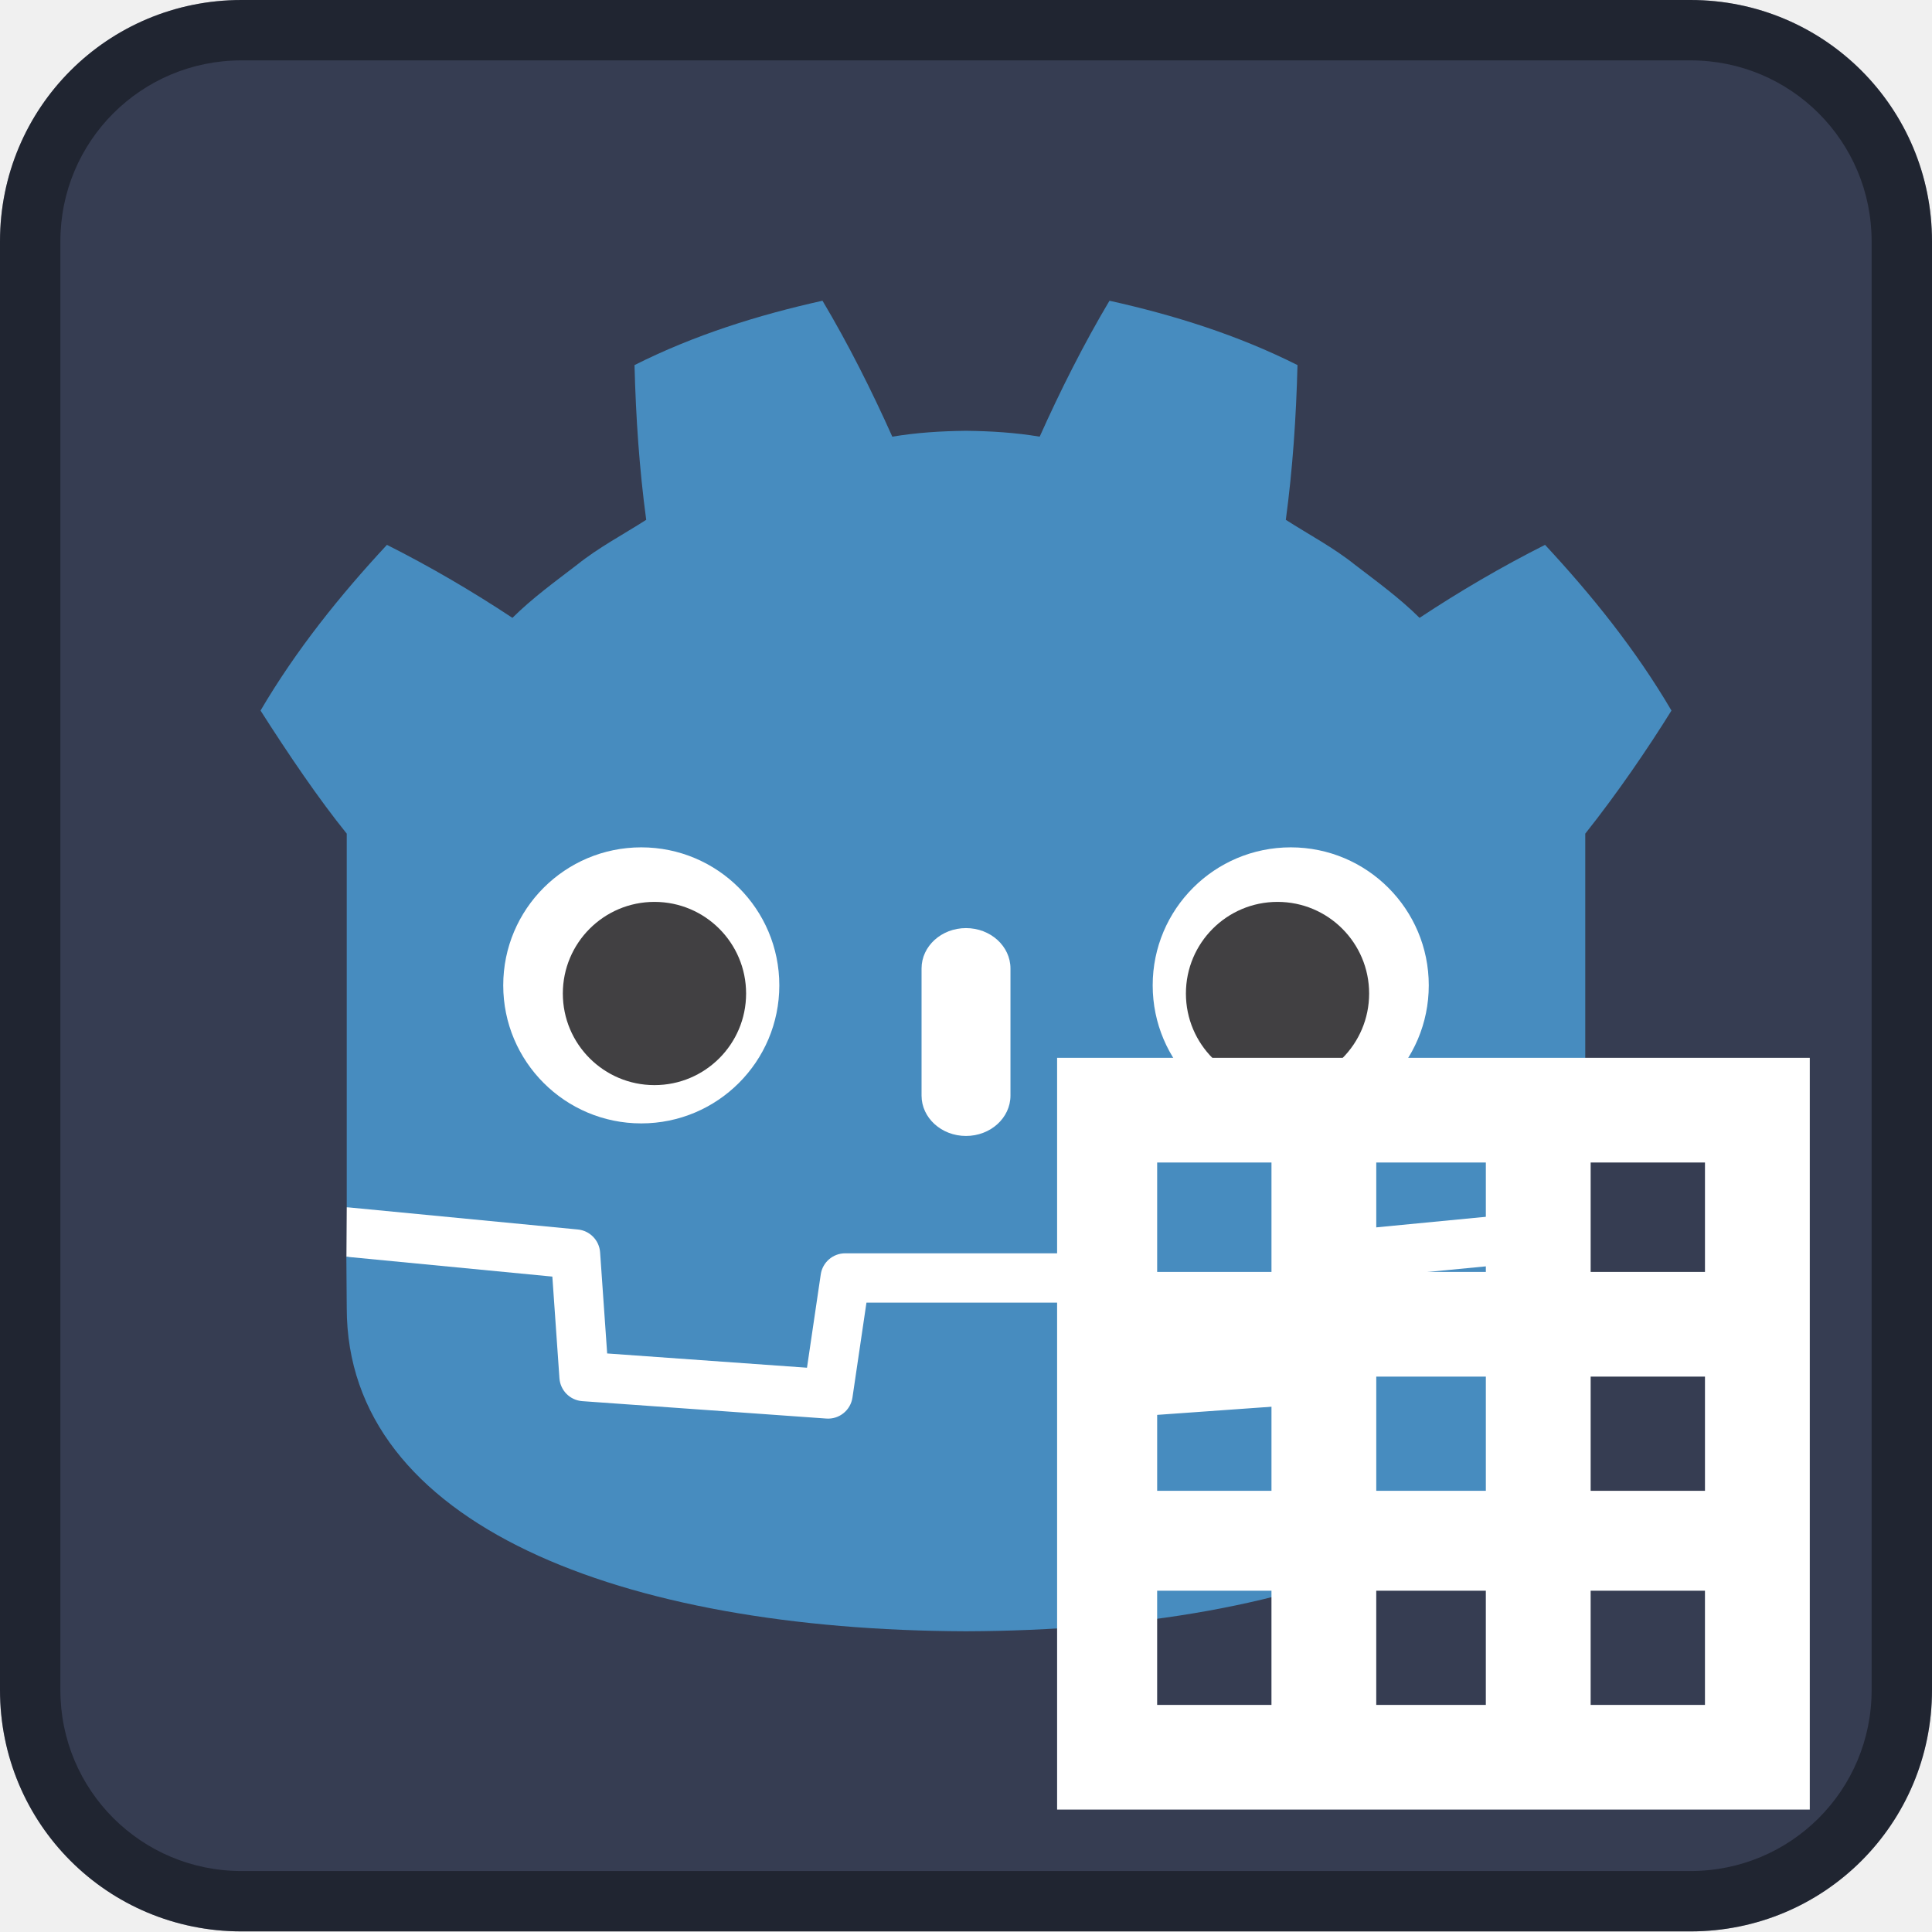
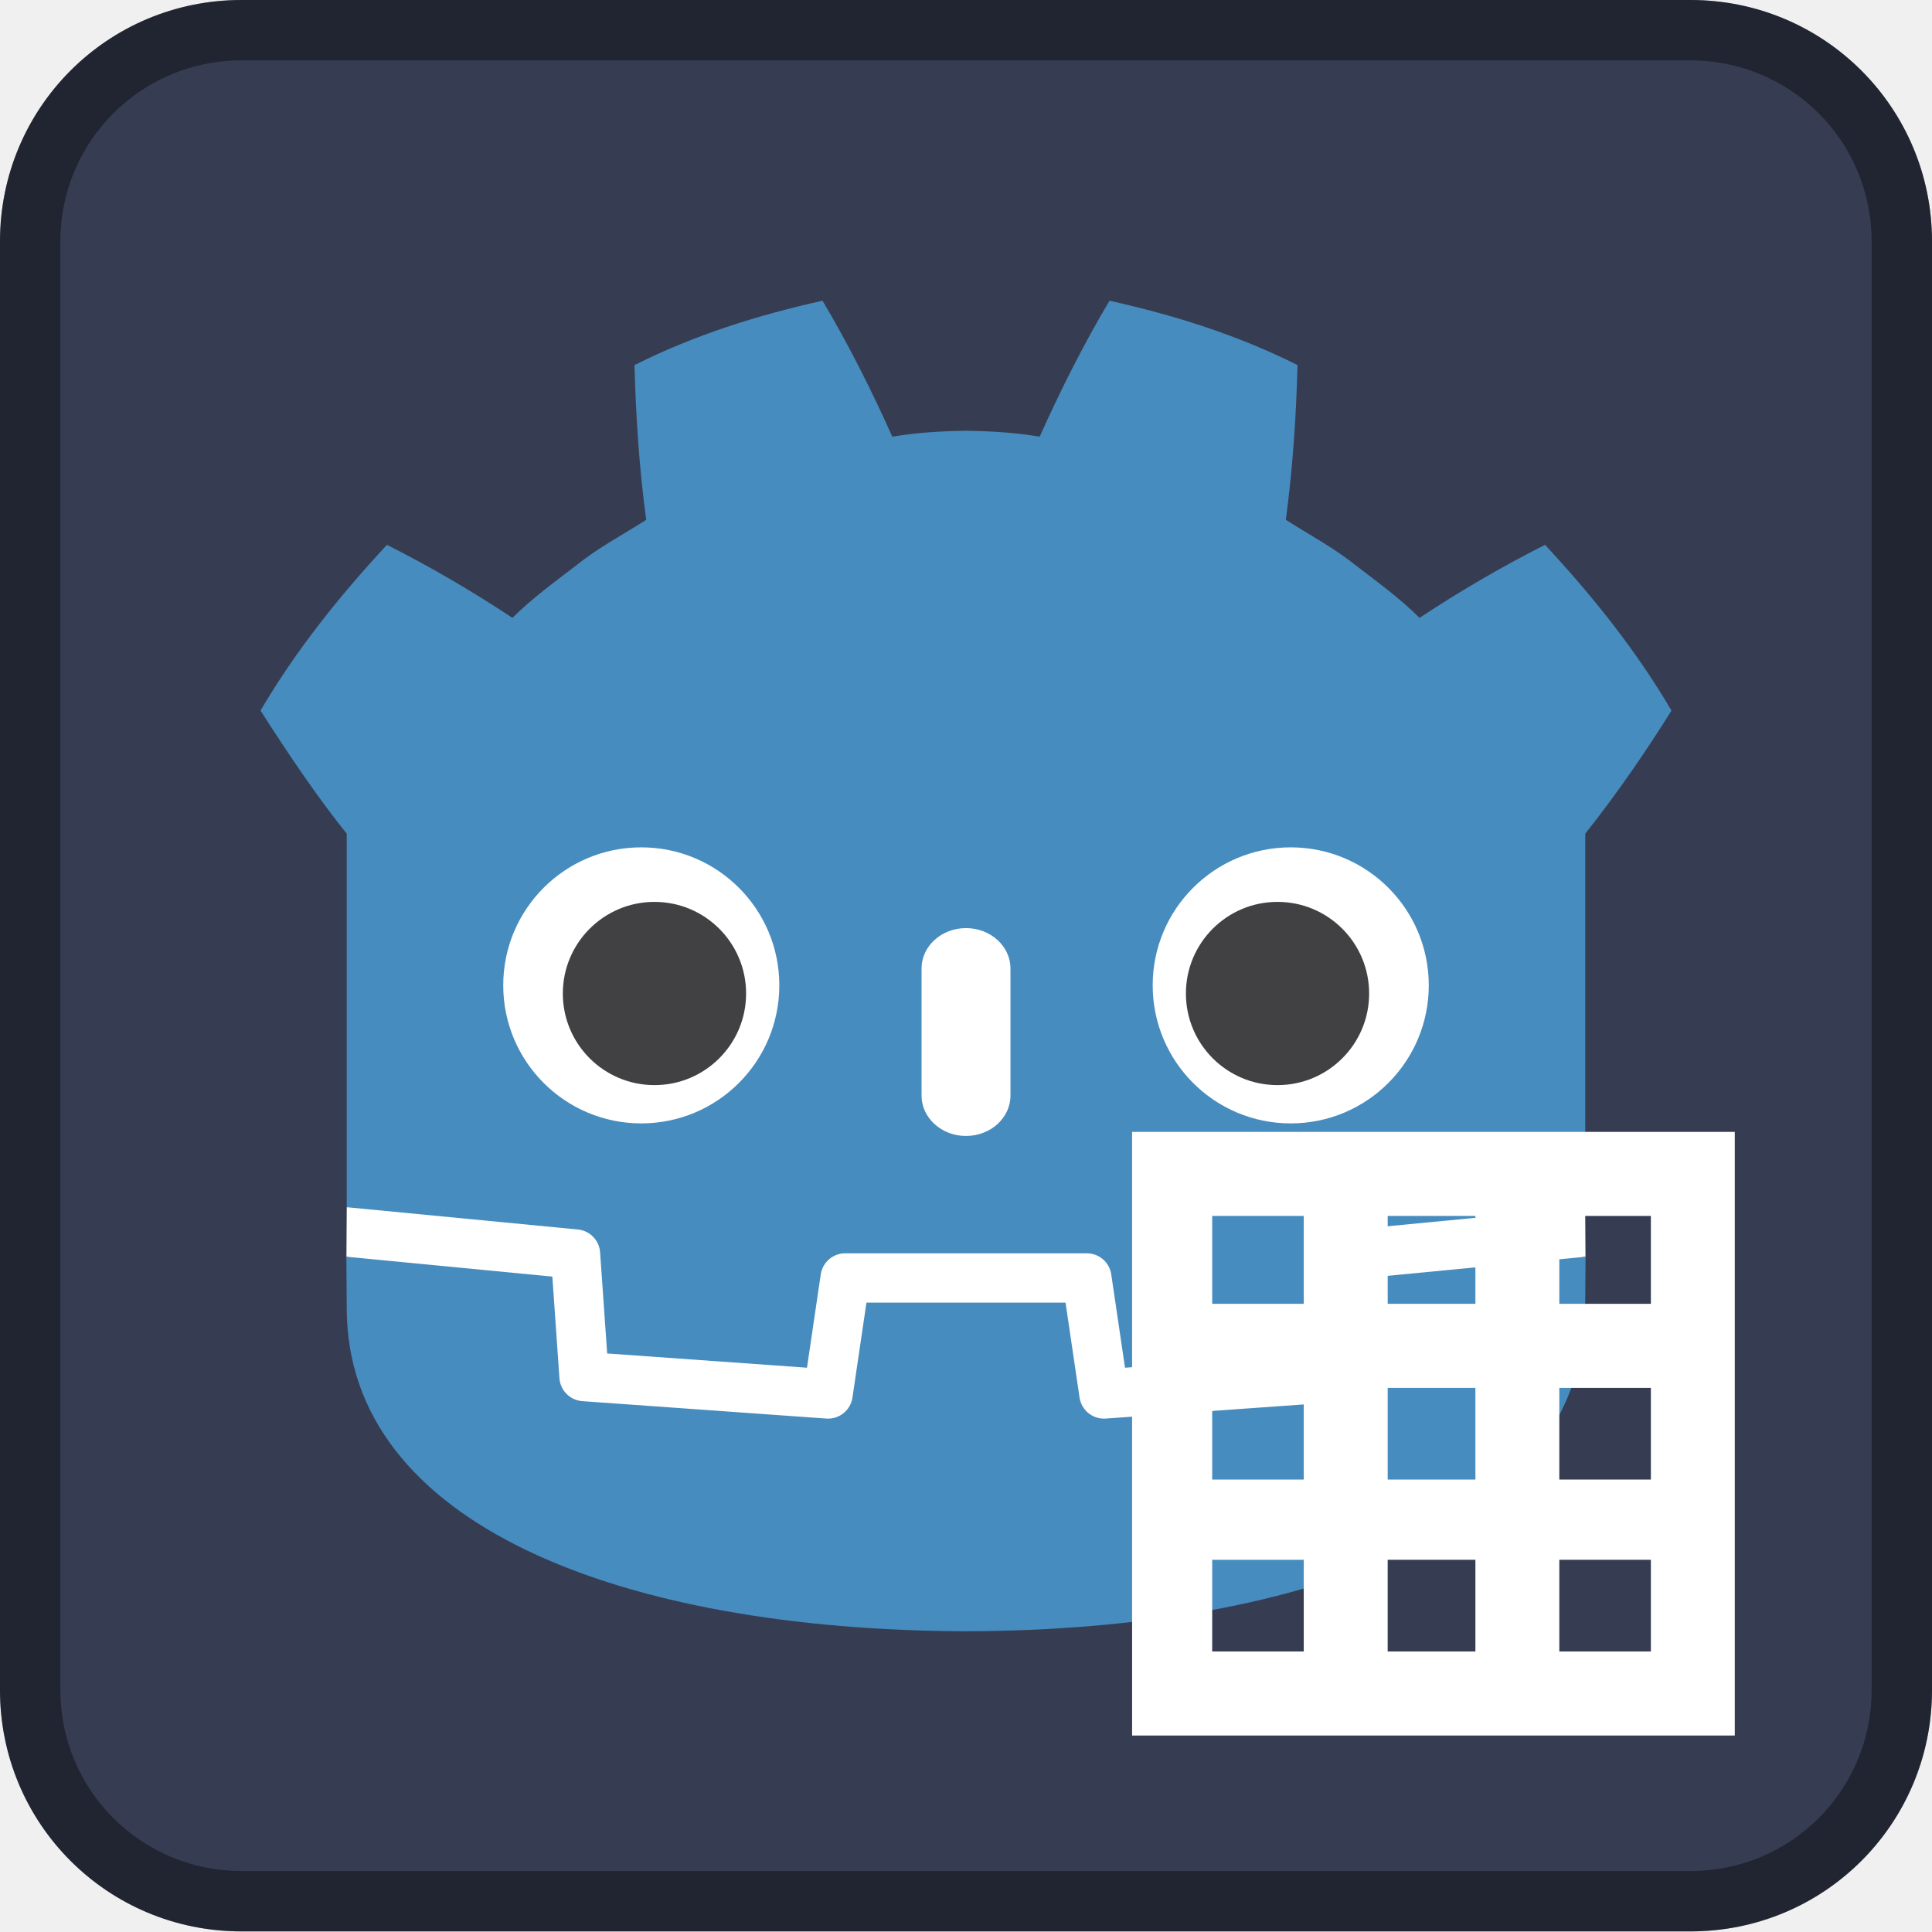
<svg xmlns="http://www.w3.org/2000/svg" height="128" width="128" version="1.1" id="svg26" xml:space="preserve">
  <defs id="defs30" />
  <g transform="translate(32 32)" id="g6">
    <path d="m-16-32c-8.86 0-16 7.13-16 15.99v95.98c0 8.86 7.13 15.99 16 15.99h96c8.86 0 16-7.13 16-15.99v-95.98c0-8.85-7.14-15.99-16-15.99z" fill="#363d52" id="path2" />
    <path d="m-16-32c-8.86 0-16 7.13-16 15.99v95.98c0 8.86 7.13 15.99 16 15.99h96c8.86 0 16-7.13 16-15.99v-95.98c0-8.85-7.14-15.99-16-15.99zm0 4h96c6.64 0 12 5.35 12 11.99v95.98c0 6.64-5.35 11.99-12 11.99h-96c-6.64 0-12-5.35-12-11.99v-95.98c0-6.64 5.36-11.99 12-11.99z" fill-opacity=".4" id="path4" />
  </g>
  <g stroke-width="9.927" transform="matrix(.1007308 0 0 .1007308 12.42592 2.256365)" id="g24">
    <path d="m0 0s-.325 1.994-.515 1.976l-36.182-3.491c-2.879-.278-5.115-2.574-5.317-5.459l-.994-14.247-27.992-1.997-1.904 12.912c-.424 2.872-2.932 5.037-5.835 5.037h-38.188c-2.902 0-5.41-2.165-5.834-5.037l-1.905-12.912-27.992 1.997-.994 14.247c-.202 2.886-2.438 5.182-5.317 5.46l-36.2 3.49c-.187.018-.324-1.978-.511-1.978l-.049-7.83 30.658-4.944 1.004-14.374c.203-2.91 2.551-5.263 5.463-5.472l38.551-2.75c.146-.01.29-.016.434-.016 2.897 0 5.401 2.166 5.825 5.038l1.959 13.286h28.005l1.959-13.286c.423-2.871 2.93-5.037 5.831-5.037.142 0 .284.005.423.015l38.556 2.75c2.911.209 5.26 2.562 5.463 5.472l1.003 14.374 30.645 4.966z" fill="#fff" transform="matrix(4.162611 0 0 -4.162611 919.2406 771.6719)" id="path8" />
    <path d="m0 0v-47.514-6.035-5.492c.108-.001.216-.005.323-.015l36.196-3.49c1.896-.183 3.382-1.709 3.514-3.609l1.116-15.978 31.574-2.253 2.175 14.747c.282 1.912 1.922 3.329 3.856 3.329h38.188c1.933 0 3.573-1.417 3.855-3.329l2.175-14.747 31.575 2.253 1.115 15.978c.133 1.9 1.618 3.425 3.514 3.609l36.182 3.49c.107.01.214.014.322.015v4.711l.015.005v54.325c5.097 6.416 9.923 13.494 13.621 19.449-5.651 9.62-12.575 18.217-19.976 26.182-6.864-3.455-13.531-7.369-19.828-11.534-3.151 3.132-6.7 5.694-10.186 8.372-3.425 2.751-7.285 4.768-10.946 7.118 1.09 8.117 1.629 16.108 1.846 24.448-9.446 4.754-19.519 7.906-29.708 10.17-4.068-6.837-7.788-14.241-11.028-21.479-3.842.642-7.702.88-11.567.926v.006c-.027 0-.052-.006-.075-.006-.024 0-.049.006-.073.006v-.006c-3.872-.046-7.729-.284-11.572-.926-3.238 7.238-6.956 14.642-11.03 21.479-10.184-2.264-20.258-5.416-29.703-10.17.216-8.34.755-16.331 1.848-24.448-3.668-2.35-7.523-4.367-10.949-7.118-3.481-2.678-7.036-5.24-10.188-8.372-6.297 4.165-12.962 8.079-19.828 11.534-7.401-7.965-14.321-16.562-19.974-26.182 4.443-6.974 9.208-13.983 13.621-19.449z" fill="#478cbf" transform="matrix(4.162611 0 0 -4.162611 104.6989 525.907)" id="path10" />
    <path d="m0 0-1.121-16.063c-.135-1.936-1.675-3.477-3.611-3.616l-38.555-2.751c-.094-.007-.188-.01-.281-.01-1.916 0-3.569 1.406-3.852 3.33l-2.211 14.994h-31.459l-2.211-14.994c-.297-2.018-2.101-3.469-4.133-3.32l-38.555 2.751c-1.936.139-3.476 1.68-3.611 3.616l-1.121 16.063-32.547 3.138c.015-3.498.06-7.33.06-8.093 0-34.374 43.605-50.896 97.781-51.086h.066.067c54.176.19 97.766 16.712 97.766 51.086 0 .777.047 4.593.063 8.093z" fill="#478cbf" transform="matrix(4.162611 0 0 -4.162611 784.0714 817.2428)" id="path12" />
    <path d="m0 0c0-12.052-9.765-21.815-21.813-21.815-12.042 0-21.81 9.763-21.81 21.815 0 12.044 9.768 21.802 21.81 21.802 12.048 0 21.813-9.758 21.813-21.802" fill="#fff" transform="matrix(4.162611 0 0 -4.162611 389.2148 625.671)" id="path14" />
    <path d="m0 0c0-7.994-6.479-14.473-14.479-14.473-7.996 0-14.479 6.479-14.479 14.473s6.483 14.479 14.479 14.479c8 0 14.479-6.485 14.479-14.479" fill="#414042" transform="matrix(4.162611 0 0 -4.162611 367.3669 631.0568)" id="path16" />
    <path d="m0 0c-3.878 0-7.021 2.858-7.021 6.381v20.081c0 3.52 3.143 6.381 7.021 6.381s7.028-2.861 7.028-6.381v-20.081c0-3.523-3.15-6.381-7.028-6.381" fill="#fff" transform="matrix(4.162611 0 0 -4.162611 511.9934 724.7395)" id="path18" />
    <path d="m0 0c0-12.052 9.765-21.815 21.815-21.815 12.041 0 21.808 9.763 21.808 21.815 0 12.044-9.767 21.802-21.808 21.802-12.05 0-21.815-9.758-21.815-21.802" fill="#fff" transform="matrix(4.162611 0 0 -4.162611 634.7871 625.671)" id="path20" />
    <path d="m0 0c0-7.994 6.477-14.473 14.471-14.473 8.002 0 14.479 6.479 14.479 14.473s-6.477 14.479-14.479 14.479c-7.994 0-14.471-6.485-14.471-14.479" fill="#414042" transform="matrix(4.162611 0 0 -4.162611 656.6406 631.0568)" id="path22" />
  </g>
-   <path style="fill:#ffffff;stroke-width:0.315" d="M 70.036,94.987 V 70.085 H 94.969 119.903 V 94.987 119.889 H 94.969 70.036 Z m 14.202,14.185 v -3.783 h -3.787 -3.787 v 3.783 3.783 h 3.787 3.787 z m 14.202,0 v -3.783 h -3.63 -3.63 v 3.783 3.783 h 3.63 3.63 z m 14.518,0 v -3.783 h -3.787 -3.787 v 3.783 3.783 h 3.787 3.787 z M 84.239,94.987 v -3.783 h -3.787 -3.787 v 3.783 3.783 h 3.787 3.787 z m 14.202,0 v -3.783 h -3.63 -3.63 v 3.783 3.783 h 3.63 3.63 z m 14.518,0 v -3.783 h -3.787 -3.787 v 3.783 3.783 h 3.787 3.787 z M 84.239,80.644 v -3.625 h -3.787 -3.787 v 3.625 3.625 h 3.787 3.787 z m 14.202,0 v -3.625 h -3.63 -3.63 v 3.625 3.625 h 3.63 3.63 z m 14.518,0 v -3.625 h -3.787 -3.787 v 3.625 3.625 h 3.787 3.787 z" id="path1016" />
+   <path style="fill:#ffffff;stroke-width:0.253" d="m 75.004,94.987 v -19.996 h 19.965 19.965 v 19.996 19.996 H 94.969 75.004 Z m 11.373,11.39 v -3.037 h -3.033 -3.033 v 3.037 3.037 h 3.033 3.033 z m 11.373,0 v -3.037 h -2.906 -2.906 v 3.037 3.037 h 2.906 2.906 z m 11.625,0 v -3.037 h -3.033 -3.033 v 3.037 3.037 h 3.033 3.033 z M 86.377,94.987 v -3.037 h -3.033 -3.033 v 3.037 3.037 h 3.033 3.033 z m 11.373,0 v -3.037 h -2.906 -2.906 v 3.037 3.037 h 2.906 2.906 z m 11.625,0 v -3.037 h -3.033 -3.033 v 3.037 3.037 h 3.033 3.033 z M 86.377,83.47 v -2.911 h -3.033 -3.033 v 2.911 2.911 h 3.033 3.033 z m 11.373,0 v -2.911 h -2.906 -2.906 v 2.911 2.911 h 2.906 2.906 z m 11.625,0 v -2.911 h -3.033 -3.033 v 2.911 2.911 h 3.033 3.033 z" id="path1016" />
</svg>
